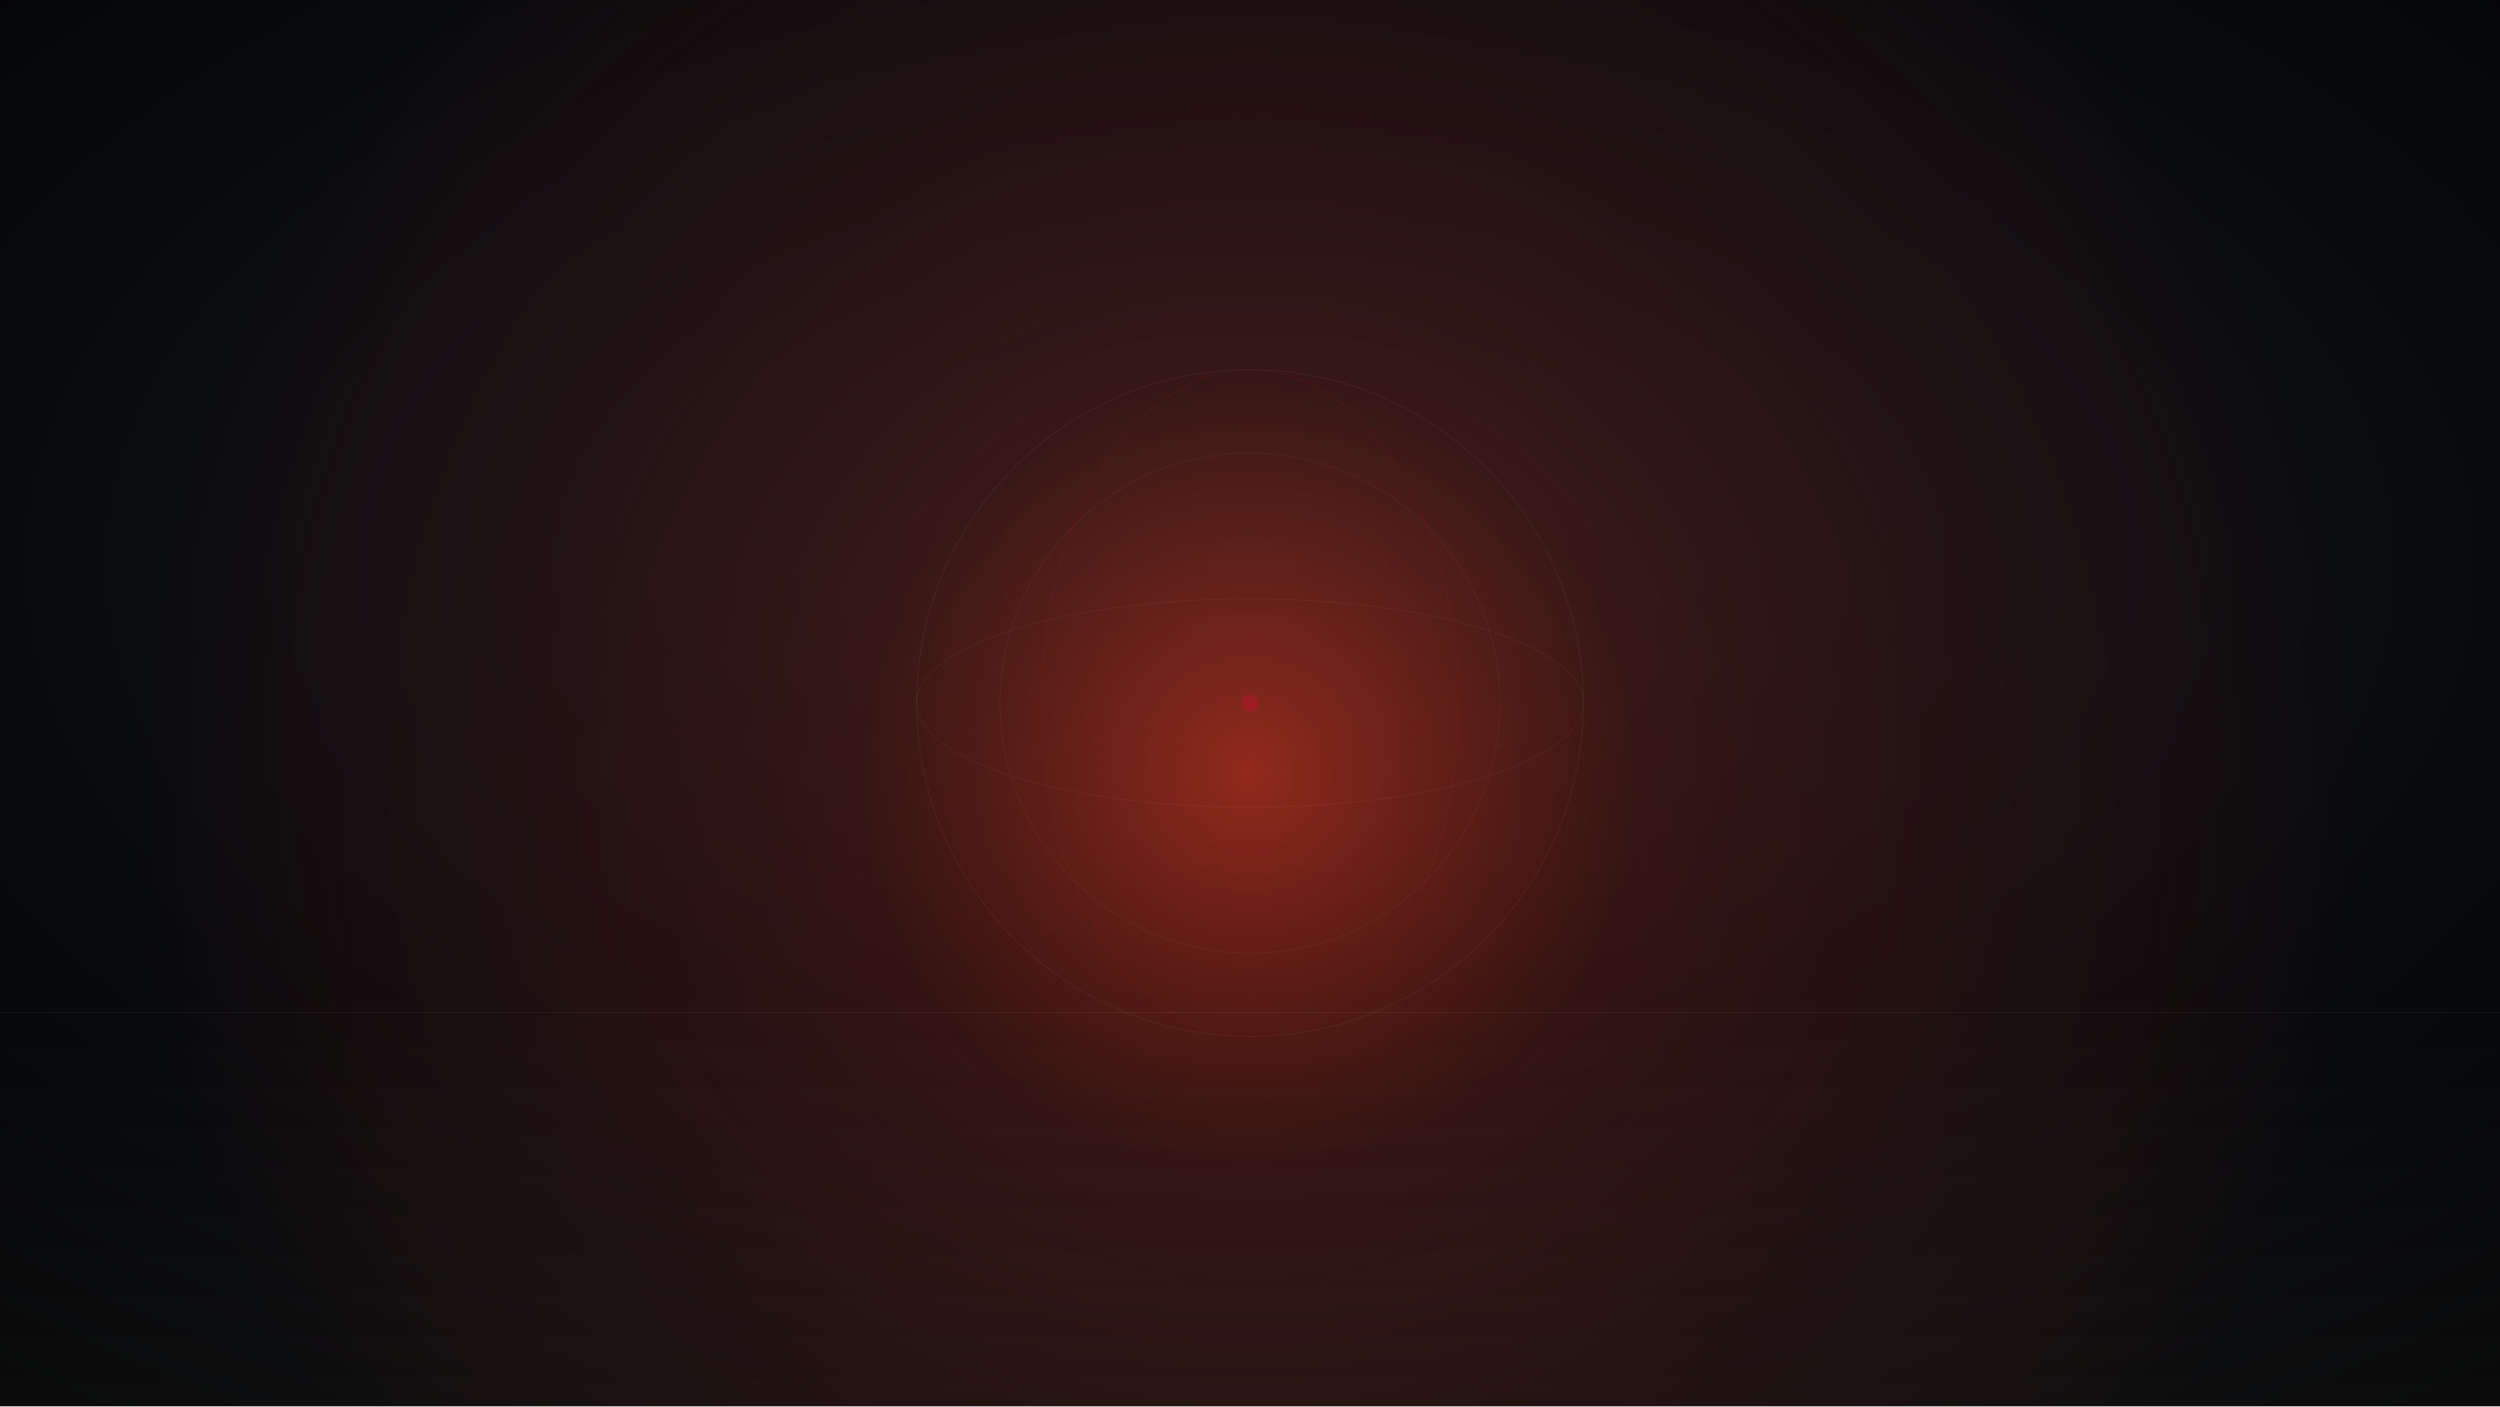
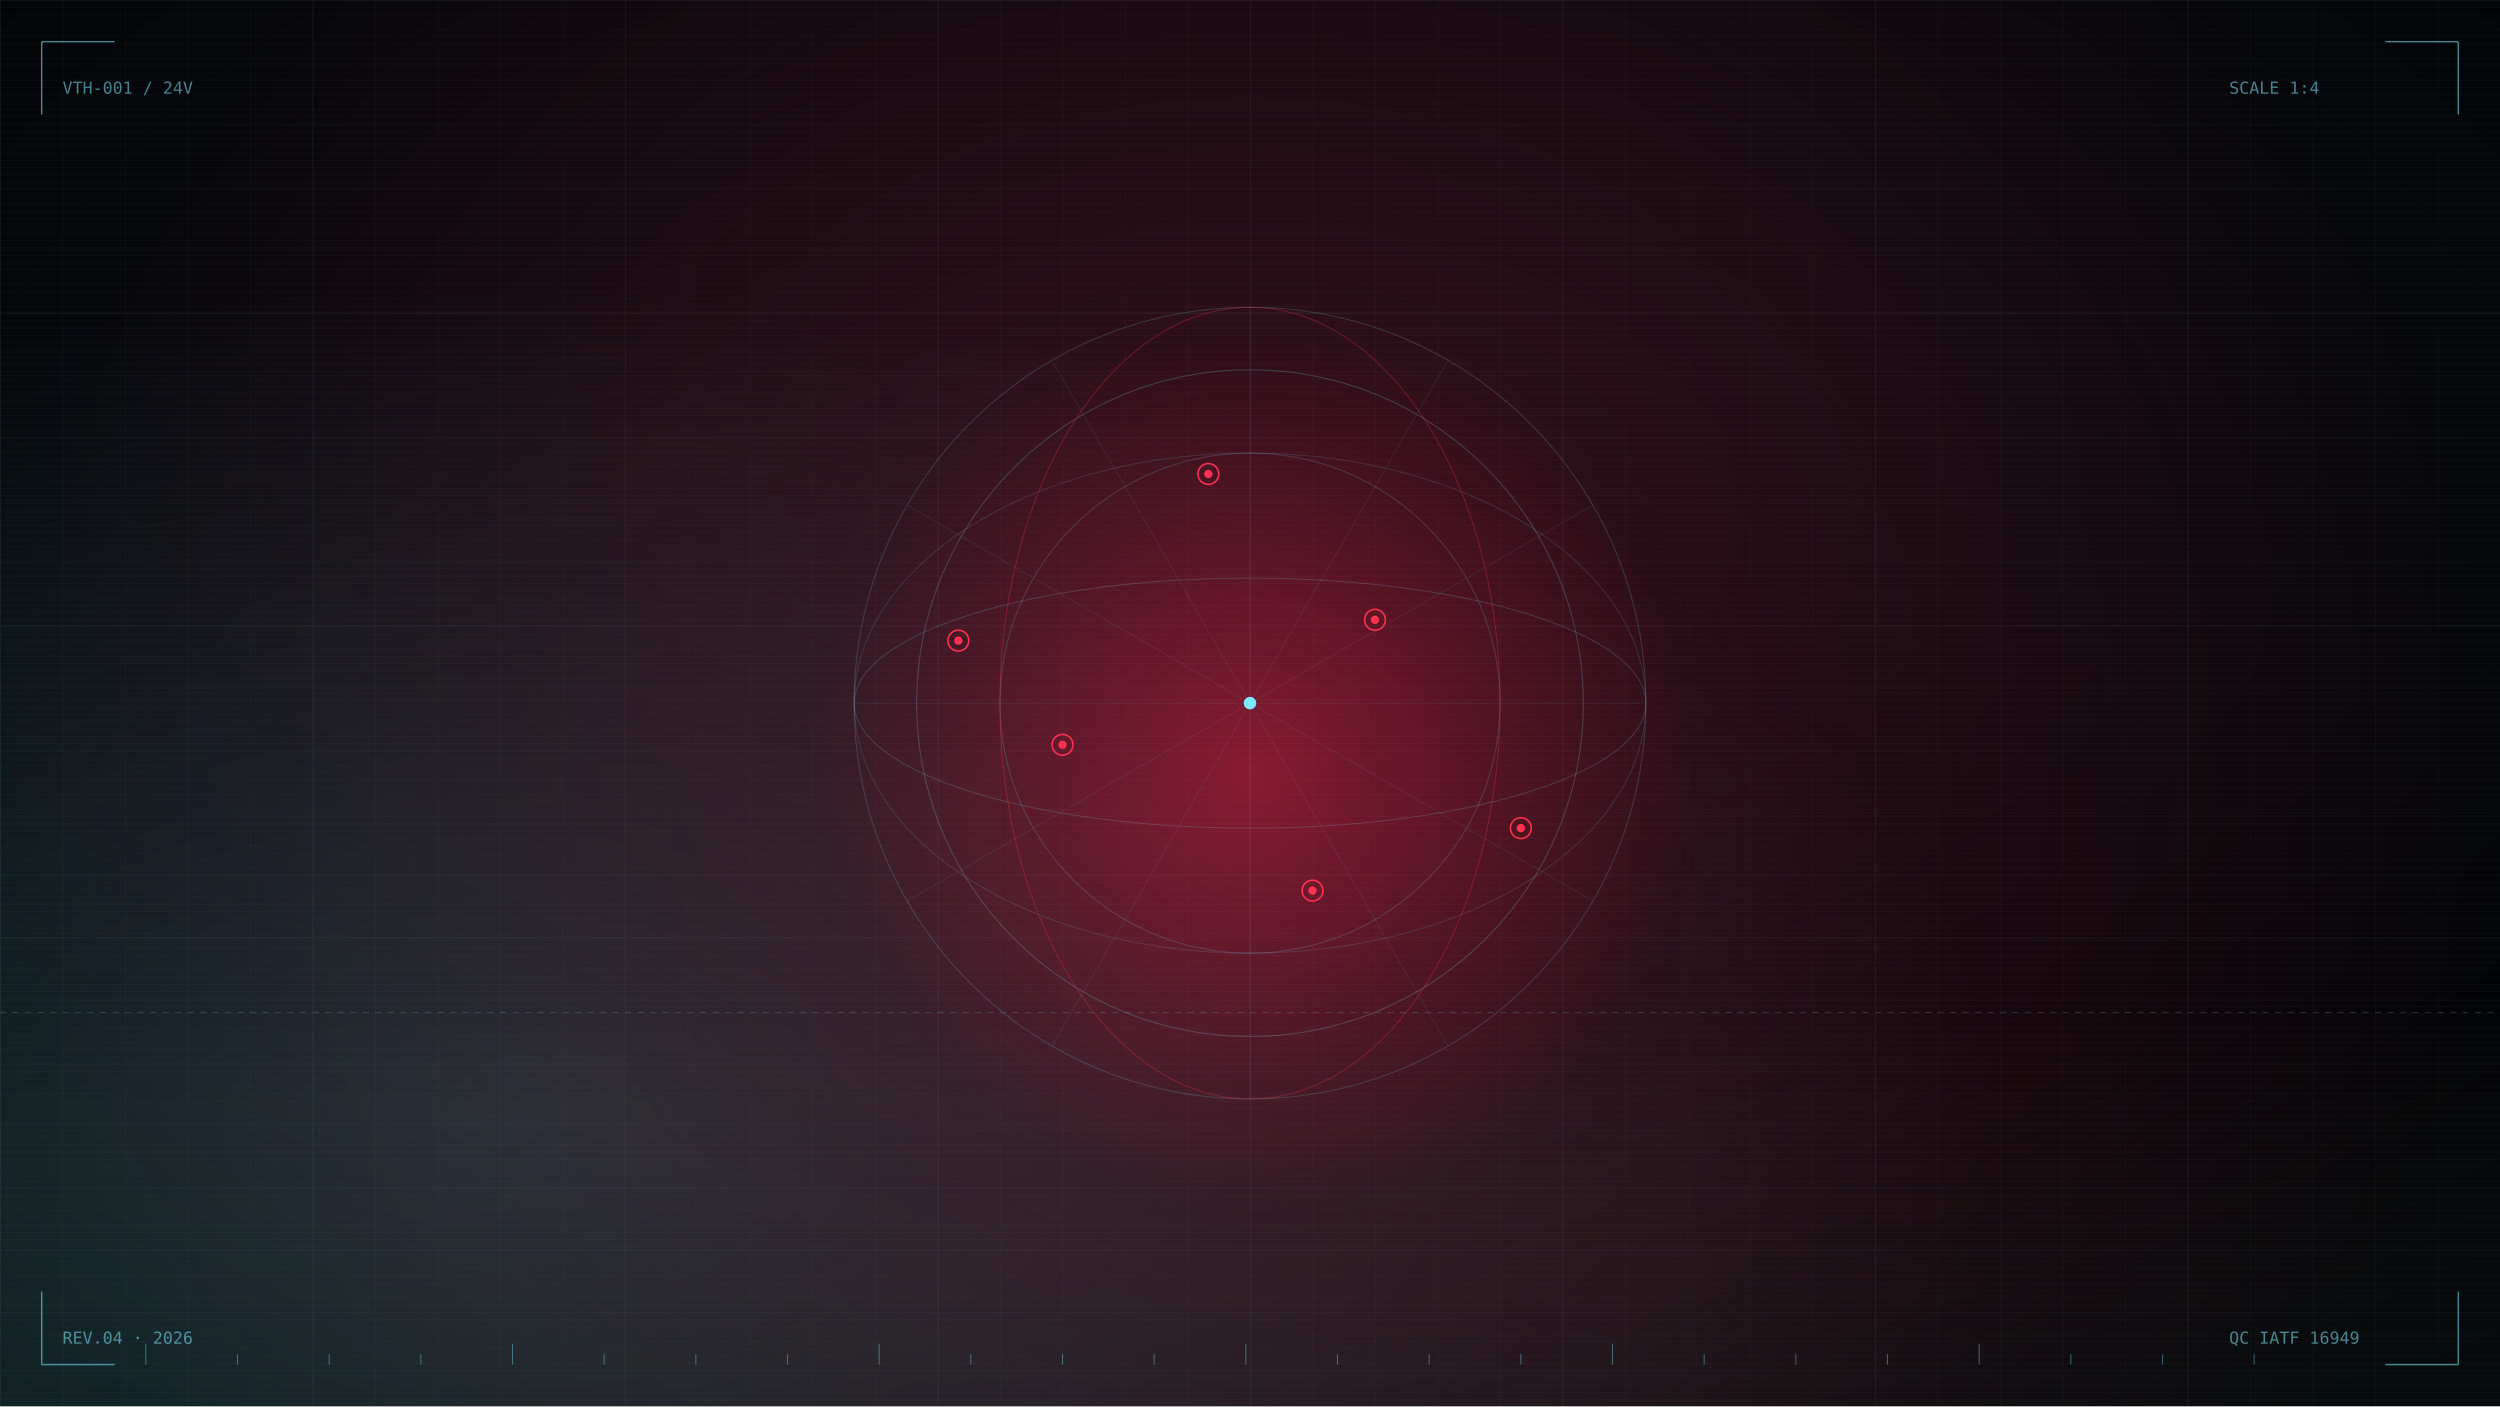
<svg xmlns="http://www.w3.org/2000/svg" viewBox="0 0 2400 1350" width="2400" height="1350" role="img" preserveAspectRatio="xMidYMid slice">
  <defs>
-     <radialGradient id="bgrad" cx="50%" cy="40%" r="80%">
-       <stop offset="0%" stop-color="#15181d" />
-       <stop offset="55%" stop-color="#0a0c10" />
+     <pattern id="grid" width="60" height="60" patternUnits="userSpaceOnUse">
+       <path d="M 60 0 L 0 0 0 60" fill="none" stroke="rgba(123,233,255,0.05)" stroke-width="1" />
+     </pattern>
+     <pattern id="gridMajor" width="300" height="300" patternUnits="userSpaceOnUse">
+       <path d="M 300 0 L 0 0 0 300" fill="none" stroke="rgba(123,233,255,0.08)" stroke-width="1" />
+     </pattern>
+     <radialGradient id="bgrad" cx="50%" cy="35%" r="80%">
+       <stop offset="0%" stop-color="#0e1218" />
+       <stop offset="55%" stop-color="#06080c" />
      <stop offset="100%" stop-color="#000" />
    </radialGradient>
-     <radialGradient id="glow" cx="1200" cy="742.5" r="1080" gradientUnits="userSpaceOnUse">
-       <stop offset="0%" stop-color="hsla(8, 95%, 55%, 0.55)" />
-       <stop offset="35%" stop-color="hsla(8, 90%, 45%, 0.18)" />
-       <stop offset="100%" stop-color="hsla(8, 90%, 45%, 0)" />
+     <radialGradient id="glow" cx="1200" cy="742.5" r="1200" gradientUnits="userSpaceOnUse">
+       <stop offset="0%" stop-color="hsla(350, 100%, 55%, 0.5)" />
+       <stop offset="35%" stop-color="hsla(350, 95%, 45%, 0.15)" />
+       <stop offset="100%" stop-color="hsla(350, 90%, 45%, 0)" />
+     </radialGradient>
+     <radialGradient id="cyanGlow" cx="20%" cy="80%" r="60%">
+       <stop offset="0%" stop-color="rgba(123,233,255,0.18)" />
+       <stop offset="100%" stop-color="rgba(123,233,255,0)" />
    </radialGradient>
    <linearGradient id="floor" x1="0" y1="0" x2="0" y2="1">
      <stop offset="0%" stop-color="rgba(255,255,255,0)" />
-       <stop offset="100%" stop-color="rgba(255,255,255,0.04)" />
+       <stop offset="100%" stop-color="rgba(123,233,255,0.05)" />
    </linearGradient>
    <filter id="soft">
-       <feGaussianBlur stdDeviation="2" />
+       <feGaussianBlur stdDeviation="3" />
+     </filter>
+     <filter id="bloom">
+       <feGaussianBlur stdDeviation="6" />
    </filter>
  </defs>
  <rect width="2400" height="1350" fill="url(#bgrad)" />
+   <rect width="2400" height="1350" fill="url(#grid)" />
+   <rect width="2400" height="1350" fill="url(#gridMajor)" />
+   <rect width="2400" height="1350" fill="url(#cyanGlow)" />
  <rect width="2400" height="1350" fill="url(#glow)" />
-   <rect y="945" width="2400" height="405" fill="url(#floor)" />
-   <g transform="translate(1200, 675)" opacity="0.45">
-     <circle r="320" fill="none" stroke="rgba(255,255,255,0.1)" />
-     <circle r="240" fill="none" stroke="rgba(255,255,255,0.08)" />
-     <ellipse rx="320" ry="100" fill="none" stroke="rgba(255,255,255,0.08)" />
-     <ellipse rx="200" ry="320" fill="none" stroke="rgba(200,16,46,0.25)" />
-     <circle r="8" fill="rgba(200,16,46,0.9)" />
+   <line x1="0" y1="972" x2="2400" y2="972" stroke="rgba(123,233,255,0.18)" stroke-width="1" stroke-dasharray="6 6" />
+   <rect y="972" width="2400" height="378" fill="url(#floor)" />
+   <g transform="translate(1200, 675)">
+     <circle r="380" fill="none" stroke="rgba(123,233,255,0.18)" stroke-width="1" />
+     <circle r="320" fill="none" stroke="rgba(123,233,255,0.22)" stroke-width="1" />
+     <circle r="240" fill="none" stroke="rgba(123,233,255,0.18)" stroke-width="1" />
+     <ellipse rx="380" ry="120" fill="none" stroke="rgba(123,233,255,0.18)" />
+     <ellipse rx="380" ry="240" fill="none" stroke="rgba(123,233,255,0.14)" />
+     <ellipse rx="240" ry="380" fill="none" stroke="rgba(255,48,80,0.3)" />
+     <line x1="0" y1="0" x2="380" y2="0" stroke="rgba(123,233,255,0.08)" />
+     <line x1="0" y1="0" x2="329.09" y2="190" stroke="rgba(123,233,255,0.08)" />
+     <line x1="0" y1="0" x2="190" y2="329.09" stroke="rgba(123,233,255,0.08)" />
+     <line x1="0" y1="0" x2="2.326828918379971e-14" y2="380" stroke="rgba(123,233,255,0.08)" />
+     <line x1="0" y1="0" x2="-190" y2="329.09" stroke="rgba(123,233,255,0.08)" />
+     <line x1="0" y1="0" x2="-329.09" y2="190" stroke="rgba(123,233,255,0.08)" />
+     <line x1="0" y1="0" x2="-380" y2="4.653657836759942e-14" stroke="rgba(123,233,255,0.08)" />
+     <line x1="0" y1="0" x2="-329.09" y2="-190" stroke="rgba(123,233,255,0.08)" />
+     <line x1="0" y1="0" x2="-190" y2="-329.09" stroke="rgba(123,233,255,0.08)" />
+     <line x1="0" y1="0" x2="-6.980486755139912e-14" y2="-380" stroke="rgba(123,233,255,0.08)" />
+     <line x1="0" y1="0" x2="190" y2="-329.09" stroke="rgba(123,233,255,0.08)" />
+     <line x1="0" y1="0" x2="329.09" y2="-190" stroke="rgba(123,233,255,0.08)" />
+     <g transform="translate(120,-80)">
+       <circle r="10" fill="none" stroke="#ff3050" stroke-width="1.5" />
+       <circle r="4" fill="#ff3050" />
+     </g>
+     <g transform="translate(-180,40)">
+       <circle r="10" fill="none" stroke="#ff3050" stroke-width="1.5" />
+       <circle r="4" fill="#ff3050" />
+     </g>
+     <g transform="translate(60,180)">
+       <circle r="10" fill="none" stroke="#ff3050" stroke-width="1.5" />
+       <circle r="4" fill="#ff3050" />
+     </g>
+     <g transform="translate(-40,-220)">
+       <circle r="10" fill="none" stroke="#ff3050" stroke-width="1.5" />
+       <circle r="4" fill="#ff3050" />
+     </g>
+     <g transform="translate(260,120)">
+       <circle r="10" fill="none" stroke="#ff3050" stroke-width="1.5" />
+       <circle r="4" fill="#ff3050" />
+     </g>
+     <g transform="translate(-280,-60)">
+       <circle r="10" fill="none" stroke="#ff3050" stroke-width="1.5" />
+       <circle r="4" fill="#ff3050" />
+     </g>
+     <circle r="6" fill="#7be9ff" />
  </g>
-   <line x1="0" y1="972" x2="2400" y2="972" stroke="rgba(255,255,255,0.05)" stroke-width="1" />
+   <g opacity="0.04">
+     <line x1="0" y1="0" x2="2400" y2="0" stroke="#fff" stroke-width="0.5" />
+     <line x1="0" y1="7" x2="2400" y2="7" stroke="#fff" stroke-width="0.5" />
+     <line x1="0" y1="14" x2="2400" y2="14" stroke="#fff" stroke-width="0.5" />
+     <line x1="0" y1="21" x2="2400" y2="21" stroke="#fff" stroke-width="0.5" />
+     <line x1="0" y1="28" x2="2400" y2="28" stroke="#fff" stroke-width="0.5" />
+     <line x1="0" y1="35" x2="2400" y2="35" stroke="#fff" stroke-width="0.5" />
+     <line x1="0" y1="42" x2="2400" y2="42" stroke="#fff" stroke-width="0.5" />
+     <line x1="0" y1="49" x2="2400" y2="49" stroke="#fff" stroke-width="0.5" />
+     <line x1="0" y1="56" x2="2400" y2="56" stroke="#fff" stroke-width="0.5" />
+     <line x1="0" y1="63" x2="2400" y2="63" stroke="#fff" stroke-width="0.5" />
+     <line x1="0" y1="70" x2="2400" y2="70" stroke="#fff" stroke-width="0.5" />
+     <line x1="0" y1="77" x2="2400" y2="77" stroke="#fff" stroke-width="0.5" />
+     <line x1="0" y1="84" x2="2400" y2="84" stroke="#fff" stroke-width="0.5" />
+     <line x1="0" y1="91" x2="2400" y2="91" stroke="#fff" stroke-width="0.5" />
+     <line x1="0" y1="98" x2="2400" y2="98" stroke="#fff" stroke-width="0.5" />
+     <line x1="0" y1="105" x2="2400" y2="105" stroke="#fff" stroke-width="0.5" />
+     <line x1="0" y1="112" x2="2400" y2="112" stroke="#fff" stroke-width="0.5" />
+     <line x1="0" y1="119" x2="2400" y2="119" stroke="#fff" stroke-width="0.5" />
+     <line x1="0" y1="126" x2="2400" y2="126" stroke="#fff" stroke-width="0.5" />
+     <line x1="0" y1="133" x2="2400" y2="133" stroke="#fff" stroke-width="0.5" />
+     <line x1="0" y1="140" x2="2400" y2="140" stroke="#fff" stroke-width="0.5" />
+     <line x1="0" y1="147" x2="2400" y2="147" stroke="#fff" stroke-width="0.5" />
+     <line x1="0" y1="154" x2="2400" y2="154" stroke="#fff" stroke-width="0.5" />
+     <line x1="0" y1="161" x2="2400" y2="161" stroke="#fff" stroke-width="0.5" />
+     <line x1="0" y1="168" x2="2400" y2="168" stroke="#fff" stroke-width="0.5" />
+     <line x1="0" y1="175" x2="2400" y2="175" stroke="#fff" stroke-width="0.5" />
+     <line x1="0" y1="182" x2="2400" y2="182" stroke="#fff" stroke-width="0.5" />
+     <line x1="0" y1="189" x2="2400" y2="189" stroke="#fff" stroke-width="0.5" />
+     <line x1="0" y1="196" x2="2400" y2="196" stroke="#fff" stroke-width="0.5" />
+     <line x1="0" y1="203" x2="2400" y2="203" stroke="#fff" stroke-width="0.5" />
+     <line x1="0" y1="210" x2="2400" y2="210" stroke="#fff" stroke-width="0.5" />
+     <line x1="0" y1="217" x2="2400" y2="217" stroke="#fff" stroke-width="0.5" />
+     <line x1="0" y1="224" x2="2400" y2="224" stroke="#fff" stroke-width="0.5" />
+     <line x1="0" y1="231" x2="2400" y2="231" stroke="#fff" stroke-width="0.5" />
+     <line x1="0" y1="238" x2="2400" y2="238" stroke="#fff" stroke-width="0.5" />
+     <line x1="0" y1="245" x2="2400" y2="245" stroke="#fff" stroke-width="0.5" />
+     <line x1="0" y1="252" x2="2400" y2="252" stroke="#fff" stroke-width="0.5" />
+     <line x1="0" y1="259" x2="2400" y2="259" stroke="#fff" stroke-width="0.5" />
+     <line x1="0" y1="266" x2="2400" y2="266" stroke="#fff" stroke-width="0.5" />
+     <line x1="0" y1="273" x2="2400" y2="273" stroke="#fff" stroke-width="0.5" />
+     <line x1="0" y1="280" x2="2400" y2="280" stroke="#fff" stroke-width="0.5" />
+     <line x1="0" y1="287" x2="2400" y2="287" stroke="#fff" stroke-width="0.5" />
+     <line x1="0" y1="294" x2="2400" y2="294" stroke="#fff" stroke-width="0.5" />
+     <line x1="0" y1="301" x2="2400" y2="301" stroke="#fff" stroke-width="0.5" />
+     <line x1="0" y1="308" x2="2400" y2="308" stroke="#fff" stroke-width="0.5" />
+     <line x1="0" y1="315" x2="2400" y2="315" stroke="#fff" stroke-width="0.5" />
+     <line x1="0" y1="322" x2="2400" y2="322" stroke="#fff" stroke-width="0.5" />
+     <line x1="0" y1="329" x2="2400" y2="329" stroke="#fff" stroke-width="0.5" />
+     <line x1="0" y1="336" x2="2400" y2="336" stroke="#fff" stroke-width="0.5" />
+     <line x1="0" y1="343" x2="2400" y2="343" stroke="#fff" stroke-width="0.5" />
+     <line x1="0" y1="350" x2="2400" y2="350" stroke="#fff" stroke-width="0.5" />
+     <line x1="0" y1="357" x2="2400" y2="357" stroke="#fff" stroke-width="0.5" />
+     <line x1="0" y1="364" x2="2400" y2="364" stroke="#fff" stroke-width="0.5" />
+     <line x1="0" y1="371" x2="2400" y2="371" stroke="#fff" stroke-width="0.5" />
+     <line x1="0" y1="378" x2="2400" y2="378" stroke="#fff" stroke-width="0.5" />
+     <line x1="0" y1="385" x2="2400" y2="385" stroke="#fff" stroke-width="0.5" />
+     <line x1="0" y1="392" x2="2400" y2="392" stroke="#fff" stroke-width="0.5" />
+     <line x1="0" y1="399" x2="2400" y2="399" stroke="#fff" stroke-width="0.5" />
+     <line x1="0" y1="406" x2="2400" y2="406" stroke="#fff" stroke-width="0.5" />
+     <line x1="0" y1="413" x2="2400" y2="413" stroke="#fff" stroke-width="0.5" />
+     <line x1="0" y1="420" x2="2400" y2="420" stroke="#fff" stroke-width="0.5" />
+     <line x1="0" y1="427" x2="2400" y2="427" stroke="#fff" stroke-width="0.5" />
+     <line x1="0" y1="434" x2="2400" y2="434" stroke="#fff" stroke-width="0.5" />
+     <line x1="0" y1="441" x2="2400" y2="441" stroke="#fff" stroke-width="0.5" />
+     <line x1="0" y1="448" x2="2400" y2="448" stroke="#fff" stroke-width="0.5" />
+     <line x1="0" y1="455" x2="2400" y2="455" stroke="#fff" stroke-width="0.5" />
+     <line x1="0" y1="462" x2="2400" y2="462" stroke="#fff" stroke-width="0.5" />
+     <line x1="0" y1="469" x2="2400" y2="469" stroke="#fff" stroke-width="0.5" />
+     <line x1="0" y1="476" x2="2400" y2="476" stroke="#fff" stroke-width="0.5" />
+     <line x1="0" y1="483" x2="2400" y2="483" stroke="#fff" stroke-width="0.5" />
+     <line x1="0" y1="490" x2="2400" y2="490" stroke="#fff" stroke-width="0.5" />
+     <line x1="0" y1="497" x2="2400" y2="497" stroke="#fff" stroke-width="0.5" />
+     <line x1="0" y1="504" x2="2400" y2="504" stroke="#fff" stroke-width="0.5" />
+     <line x1="0" y1="511" x2="2400" y2="511" stroke="#fff" stroke-width="0.5" />
+     <line x1="0" y1="518" x2="2400" y2="518" stroke="#fff" stroke-width="0.5" />
+     <line x1="0" y1="525" x2="2400" y2="525" stroke="#fff" stroke-width="0.5" />
+     <line x1="0" y1="532" x2="2400" y2="532" stroke="#fff" stroke-width="0.5" />
+     <line x1="0" y1="539" x2="2400" y2="539" stroke="#fff" stroke-width="0.5" />
+     <line x1="0" y1="546" x2="2400" y2="546" stroke="#fff" stroke-width="0.5" />
+     <line x1="0" y1="553" x2="2400" y2="553" stroke="#fff" stroke-width="0.5" />
+     <line x1="0" y1="560" x2="2400" y2="560" stroke="#fff" stroke-width="0.5" />
+     <line x1="0" y1="567" x2="2400" y2="567" stroke="#fff" stroke-width="0.5" />
+     <line x1="0" y1="574" x2="2400" y2="574" stroke="#fff" stroke-width="0.5" />
+     <line x1="0" y1="581" x2="2400" y2="581" stroke="#fff" stroke-width="0.5" />
+     <line x1="0" y1="588" x2="2400" y2="588" stroke="#fff" stroke-width="0.5" />
+     <line x1="0" y1="595" x2="2400" y2="595" stroke="#fff" stroke-width="0.5" />
+     <line x1="0" y1="602" x2="2400" y2="602" stroke="#fff" stroke-width="0.5" />
+     <line x1="0" y1="609" x2="2400" y2="609" stroke="#fff" stroke-width="0.5" />
+     <line x1="0" y1="616" x2="2400" y2="616" stroke="#fff" stroke-width="0.5" />
+     <line x1="0" y1="623" x2="2400" y2="623" stroke="#fff" stroke-width="0.5" />
+     <line x1="0" y1="630" x2="2400" y2="630" stroke="#fff" stroke-width="0.5" />
+     <line x1="0" y1="637" x2="2400" y2="637" stroke="#fff" stroke-width="0.5" />
+     <line x1="0" y1="644" x2="2400" y2="644" stroke="#fff" stroke-width="0.5" />
+     <line x1="0" y1="651" x2="2400" y2="651" stroke="#fff" stroke-width="0.5" />
+     <line x1="0" y1="658" x2="2400" y2="658" stroke="#fff" stroke-width="0.5" />
+     <line x1="0" y1="665" x2="2400" y2="665" stroke="#fff" stroke-width="0.5" />
+     <line x1="0" y1="672" x2="2400" y2="672" stroke="#fff" stroke-width="0.5" />
+     <line x1="0" y1="679" x2="2400" y2="679" stroke="#fff" stroke-width="0.5" />
+     <line x1="0" y1="686" x2="2400" y2="686" stroke="#fff" stroke-width="0.5" />
+     <line x1="0" y1="693" x2="2400" y2="693" stroke="#fff" stroke-width="0.5" />
+     <line x1="0" y1="700" x2="2400" y2="700" stroke="#fff" stroke-width="0.5" />
+     <line x1="0" y1="707" x2="2400" y2="707" stroke="#fff" stroke-width="0.5" />
+     <line x1="0" y1="714" x2="2400" y2="714" stroke="#fff" stroke-width="0.5" />
+     <line x1="0" y1="721" x2="2400" y2="721" stroke="#fff" stroke-width="0.5" />
+     <line x1="0" y1="728" x2="2400" y2="728" stroke="#fff" stroke-width="0.5" />
+     <line x1="0" y1="735" x2="2400" y2="735" stroke="#fff" stroke-width="0.5" />
+     <line x1="0" y1="742" x2="2400" y2="742" stroke="#fff" stroke-width="0.5" />
+     <line x1="0" y1="749" x2="2400" y2="749" stroke="#fff" stroke-width="0.5" />
+     <line x1="0" y1="756" x2="2400" y2="756" stroke="#fff" stroke-width="0.5" />
+     <line x1="0" y1="763" x2="2400" y2="763" stroke="#fff" stroke-width="0.5" />
+     <line x1="0" y1="770" x2="2400" y2="770" stroke="#fff" stroke-width="0.5" />
+     <line x1="0" y1="777" x2="2400" y2="777" stroke="#fff" stroke-width="0.5" />
+     <line x1="0" y1="784" x2="2400" y2="784" stroke="#fff" stroke-width="0.5" />
+     <line x1="0" y1="791" x2="2400" y2="791" stroke="#fff" stroke-width="0.5" />
+     <line x1="0" y1="798" x2="2400" y2="798" stroke="#fff" stroke-width="0.5" />
+     <line x1="0" y1="805" x2="2400" y2="805" stroke="#fff" stroke-width="0.5" />
+     <line x1="0" y1="812" x2="2400" y2="812" stroke="#fff" stroke-width="0.5" />
+     <line x1="0" y1="819" x2="2400" y2="819" stroke="#fff" stroke-width="0.5" />
+     <line x1="0" y1="826" x2="2400" y2="826" stroke="#fff" stroke-width="0.5" />
+     <line x1="0" y1="833" x2="2400" y2="833" stroke="#fff" stroke-width="0.5" />
+     <line x1="0" y1="840" x2="2400" y2="840" stroke="#fff" stroke-width="0.5" />
+     <line x1="0" y1="847" x2="2400" y2="847" stroke="#fff" stroke-width="0.5" />
+     <line x1="0" y1="854" x2="2400" y2="854" stroke="#fff" stroke-width="0.5" />
+     <line x1="0" y1="861" x2="2400" y2="861" stroke="#fff" stroke-width="0.5" />
+     <line x1="0" y1="868" x2="2400" y2="868" stroke="#fff" stroke-width="0.5" />
+     <line x1="0" y1="875" x2="2400" y2="875" stroke="#fff" stroke-width="0.5" />
+     <line x1="0" y1="882" x2="2400" y2="882" stroke="#fff" stroke-width="0.5" />
+     <line x1="0" y1="889" x2="2400" y2="889" stroke="#fff" stroke-width="0.5" />
+     <line x1="0" y1="896" x2="2400" y2="896" stroke="#fff" stroke-width="0.5" />
+     <line x1="0" y1="903" x2="2400" y2="903" stroke="#fff" stroke-width="0.5" />
+     <line x1="0" y1="910" x2="2400" y2="910" stroke="#fff" stroke-width="0.5" />
+     <line x1="0" y1="917" x2="2400" y2="917" stroke="#fff" stroke-width="0.5" />
+     <line x1="0" y1="924" x2="2400" y2="924" stroke="#fff" stroke-width="0.5" />
+     <line x1="0" y1="931" x2="2400" y2="931" stroke="#fff" stroke-width="0.5" />
+     <line x1="0" y1="938" x2="2400" y2="938" stroke="#fff" stroke-width="0.5" />
+     <line x1="0" y1="945" x2="2400" y2="945" stroke="#fff" stroke-width="0.5" />
+     <line x1="0" y1="952" x2="2400" y2="952" stroke="#fff" stroke-width="0.5" />
+     <line x1="0" y1="959" x2="2400" y2="959" stroke="#fff" stroke-width="0.5" />
+     <line x1="0" y1="966" x2="2400" y2="966" stroke="#fff" stroke-width="0.5" />
+     <line x1="0" y1="973" x2="2400" y2="973" stroke="#fff" stroke-width="0.5" />
+     <line x1="0" y1="980" x2="2400" y2="980" stroke="#fff" stroke-width="0.5" />
+     <line x1="0" y1="987" x2="2400" y2="987" stroke="#fff" stroke-width="0.5" />
+     <line x1="0" y1="994" x2="2400" y2="994" stroke="#fff" stroke-width="0.5" />
+     <line x1="0" y1="1001" x2="2400" y2="1001" stroke="#fff" stroke-width="0.5" />
+     <line x1="0" y1="1008" x2="2400" y2="1008" stroke="#fff" stroke-width="0.5" />
+     <line x1="0" y1="1015" x2="2400" y2="1015" stroke="#fff" stroke-width="0.5" />
+     <line x1="0" y1="1022" x2="2400" y2="1022" stroke="#fff" stroke-width="0.5" />
+     <line x1="0" y1="1029" x2="2400" y2="1029" stroke="#fff" stroke-width="0.5" />
+     <line x1="0" y1="1036" x2="2400" y2="1036" stroke="#fff" stroke-width="0.5" />
+     <line x1="0" y1="1043" x2="2400" y2="1043" stroke="#fff" stroke-width="0.5" />
+     <line x1="0" y1="1050" x2="2400" y2="1050" stroke="#fff" stroke-width="0.5" />
+     <line x1="0" y1="1057" x2="2400" y2="1057" stroke="#fff" stroke-width="0.5" />
+     <line x1="0" y1="1064" x2="2400" y2="1064" stroke="#fff" stroke-width="0.5" />
+     <line x1="0" y1="1071" x2="2400" y2="1071" stroke="#fff" stroke-width="0.5" />
+     <line x1="0" y1="1078" x2="2400" y2="1078" stroke="#fff" stroke-width="0.5" />
+     <line x1="0" y1="1085" x2="2400" y2="1085" stroke="#fff" stroke-width="0.5" />
+     <line x1="0" y1="1092" x2="2400" y2="1092" stroke="#fff" stroke-width="0.5" />
+     <line x1="0" y1="1099" x2="2400" y2="1099" stroke="#fff" stroke-width="0.5" />
+     <line x1="0" y1="1106" x2="2400" y2="1106" stroke="#fff" stroke-width="0.5" />
+     <line x1="0" y1="1113" x2="2400" y2="1113" stroke="#fff" stroke-width="0.5" />
+     <line x1="0" y1="1120" x2="2400" y2="1120" stroke="#fff" stroke-width="0.5" />
+     <line x1="0" y1="1127" x2="2400" y2="1127" stroke="#fff" stroke-width="0.5" />
+     <line x1="0" y1="1134" x2="2400" y2="1134" stroke="#fff" stroke-width="0.5" />
+     <line x1="0" y1="1141" x2="2400" y2="1141" stroke="#fff" stroke-width="0.5" />
+     <line x1="0" y1="1148" x2="2400" y2="1148" stroke="#fff" stroke-width="0.5" />
+     <line x1="0" y1="1155" x2="2400" y2="1155" stroke="#fff" stroke-width="0.5" />
+     <line x1="0" y1="1162" x2="2400" y2="1162" stroke="#fff" stroke-width="0.5" />
+     <line x1="0" y1="1169" x2="2400" y2="1169" stroke="#fff" stroke-width="0.5" />
+     <line x1="0" y1="1176" x2="2400" y2="1176" stroke="#fff" stroke-width="0.5" />
+     <line x1="0" y1="1183" x2="2400" y2="1183" stroke="#fff" stroke-width="0.5" />
+     <line x1="0" y1="1190" x2="2400" y2="1190" stroke="#fff" stroke-width="0.5" />
+     <line x1="0" y1="1197" x2="2400" y2="1197" stroke="#fff" stroke-width="0.5" />
+     <line x1="0" y1="1204" x2="2400" y2="1204" stroke="#fff" stroke-width="0.5" />
+     <line x1="0" y1="1211" x2="2400" y2="1211" stroke="#fff" stroke-width="0.5" />
+     <line x1="0" y1="1218" x2="2400" y2="1218" stroke="#fff" stroke-width="0.5" />
+     <line x1="0" y1="1225" x2="2400" y2="1225" stroke="#fff" stroke-width="0.5" />
+     <line x1="0" y1="1232" x2="2400" y2="1232" stroke="#fff" stroke-width="0.5" />
+     <line x1="0" y1="1239" x2="2400" y2="1239" stroke="#fff" stroke-width="0.5" />
+     <line x1="0" y1="1246" x2="2400" y2="1246" stroke="#fff" stroke-width="0.5" />
+     <line x1="0" y1="1253" x2="2400" y2="1253" stroke="#fff" stroke-width="0.5" />
+     <line x1="0" y1="1260" x2="2400" y2="1260" stroke="#fff" stroke-width="0.5" />
+     <line x1="0" y1="1267" x2="2400" y2="1267" stroke="#fff" stroke-width="0.5" />
+     <line x1="0" y1="1274" x2="2400" y2="1274" stroke="#fff" stroke-width="0.5" />
+     <line x1="0" y1="1281" x2="2400" y2="1281" stroke="#fff" stroke-width="0.5" />
+     <line x1="0" y1="1288" x2="2400" y2="1288" stroke="#fff" stroke-width="0.5" />
+     <line x1="0" y1="1295" x2="2400" y2="1295" stroke="#fff" stroke-width="0.5" />
+     <line x1="0" y1="1302" x2="2400" y2="1302" stroke="#fff" stroke-width="0.5" />
+     <line x1="0" y1="1309" x2="2400" y2="1309" stroke="#fff" stroke-width="0.5" />
+     <line x1="0" y1="1316" x2="2400" y2="1316" stroke="#fff" stroke-width="0.5" />
+     <line x1="0" y1="1323" x2="2400" y2="1323" stroke="#fff" stroke-width="0.5" />
+     <line x1="0" y1="1330" x2="2400" y2="1330" stroke="#fff" stroke-width="0.5" />
+     <line x1="0" y1="1337" x2="2400" y2="1337" stroke="#fff" stroke-width="0.5" />
+     <line x1="0" y1="1344" x2="2400" y2="1344" stroke="#fff" stroke-width="0.5" />
+     <line x1="0" y1="1351" x2="2400" y2="1351" stroke="#fff" stroke-width="0.5" />
+     <line x1="0" y1="1358" x2="2400" y2="1358" stroke="#fff" stroke-width="0.5" />
+     <line x1="0" y1="1365" x2="2400" y2="1365" stroke="#fff" stroke-width="0.5" />
+     <line x1="0" y1="1372" x2="2400" y2="1372" stroke="#fff" stroke-width="0.5" />
+     <line x1="0" y1="1379" x2="2400" y2="1379" stroke="#fff" stroke-width="0.5" />
+     <line x1="0" y1="1386" x2="2400" y2="1386" stroke="#fff" stroke-width="0.5" />
+     <line x1="0" y1="1393" x2="2400" y2="1393" stroke="#fff" stroke-width="0.5" />
+   </g>
+   <g opacity="0.55" font-family="ui-monospace, SFMono-Regular, Menlo, monospace" font-size="16" fill="#7be9ff">
+     <g stroke="#7be9ff" stroke-width="1.4" fill="none">
+       <path d="M40,40 L40,110 M40,40 L110,40" />
+       <path d="M2360,40 L2360,110 M2360,40 L2290,40" />
+       <path d="M40,1310 L40,1240 M40,1310 L110,1310" />
+       <path d="M2360,1310 L2360,1240 M2360,1310 L2290,1310" />
+     </g>
+     <text x="60" y="90">VTH-001 / 24V</text>
+     <text x="2140" y="90">SCALE 1:4</text>
+     <text x="60" y="1290">REV.04 · 2026</text>
+     <text x="2140" y="1290">QC IATF 16949</text>
+     <g stroke="#7be9ff" stroke-width="1" opacity="0.7">
+       <line x1="140" y1="1310" x2="140" y2="1290" />
+       <line x1="228" y1="1310" x2="228" y2="1300" />
+       <line x1="316" y1="1310" x2="316" y2="1300" />
+       <line x1="404" y1="1310" x2="404" y2="1300" />
+       <line x1="492" y1="1310" x2="492" y2="1290" />
+       <line x1="580" y1="1310" x2="580" y2="1300" />
+       <line x1="668" y1="1310" x2="668" y2="1300" />
+       <line x1="756" y1="1310" x2="756" y2="1300" />
+       <line x1="844" y1="1310" x2="844" y2="1290" />
+       <line x1="932" y1="1310" x2="932" y2="1300" />
+       <line x1="1020" y1="1310" x2="1020" y2="1300" />
+       <line x1="1108" y1="1310" x2="1108" y2="1300" />
+       <line x1="1196" y1="1310" x2="1196" y2="1290" />
+       <line x1="1284" y1="1310" x2="1284" y2="1300" />
+       <line x1="1372" y1="1310" x2="1372" y2="1300" />
+       <line x1="1460" y1="1310" x2="1460" y2="1300" />
+       <line x1="1548" y1="1310" x2="1548" y2="1290" />
+       <line x1="1636" y1="1310" x2="1636" y2="1300" />
+       <line x1="1724" y1="1310" x2="1724" y2="1300" />
+       <line x1="1812" y1="1310" x2="1812" y2="1300" />
+       <line x1="1900" y1="1310" x2="1900" y2="1290" />
+       <line x1="1988" y1="1310" x2="1988" y2="1300" />
+       <line x1="2076" y1="1310" x2="2076" y2="1300" />
+       <line x1="2164" y1="1310" x2="2164" y2="1300" />
+     </g>
+   </g>
</svg>
